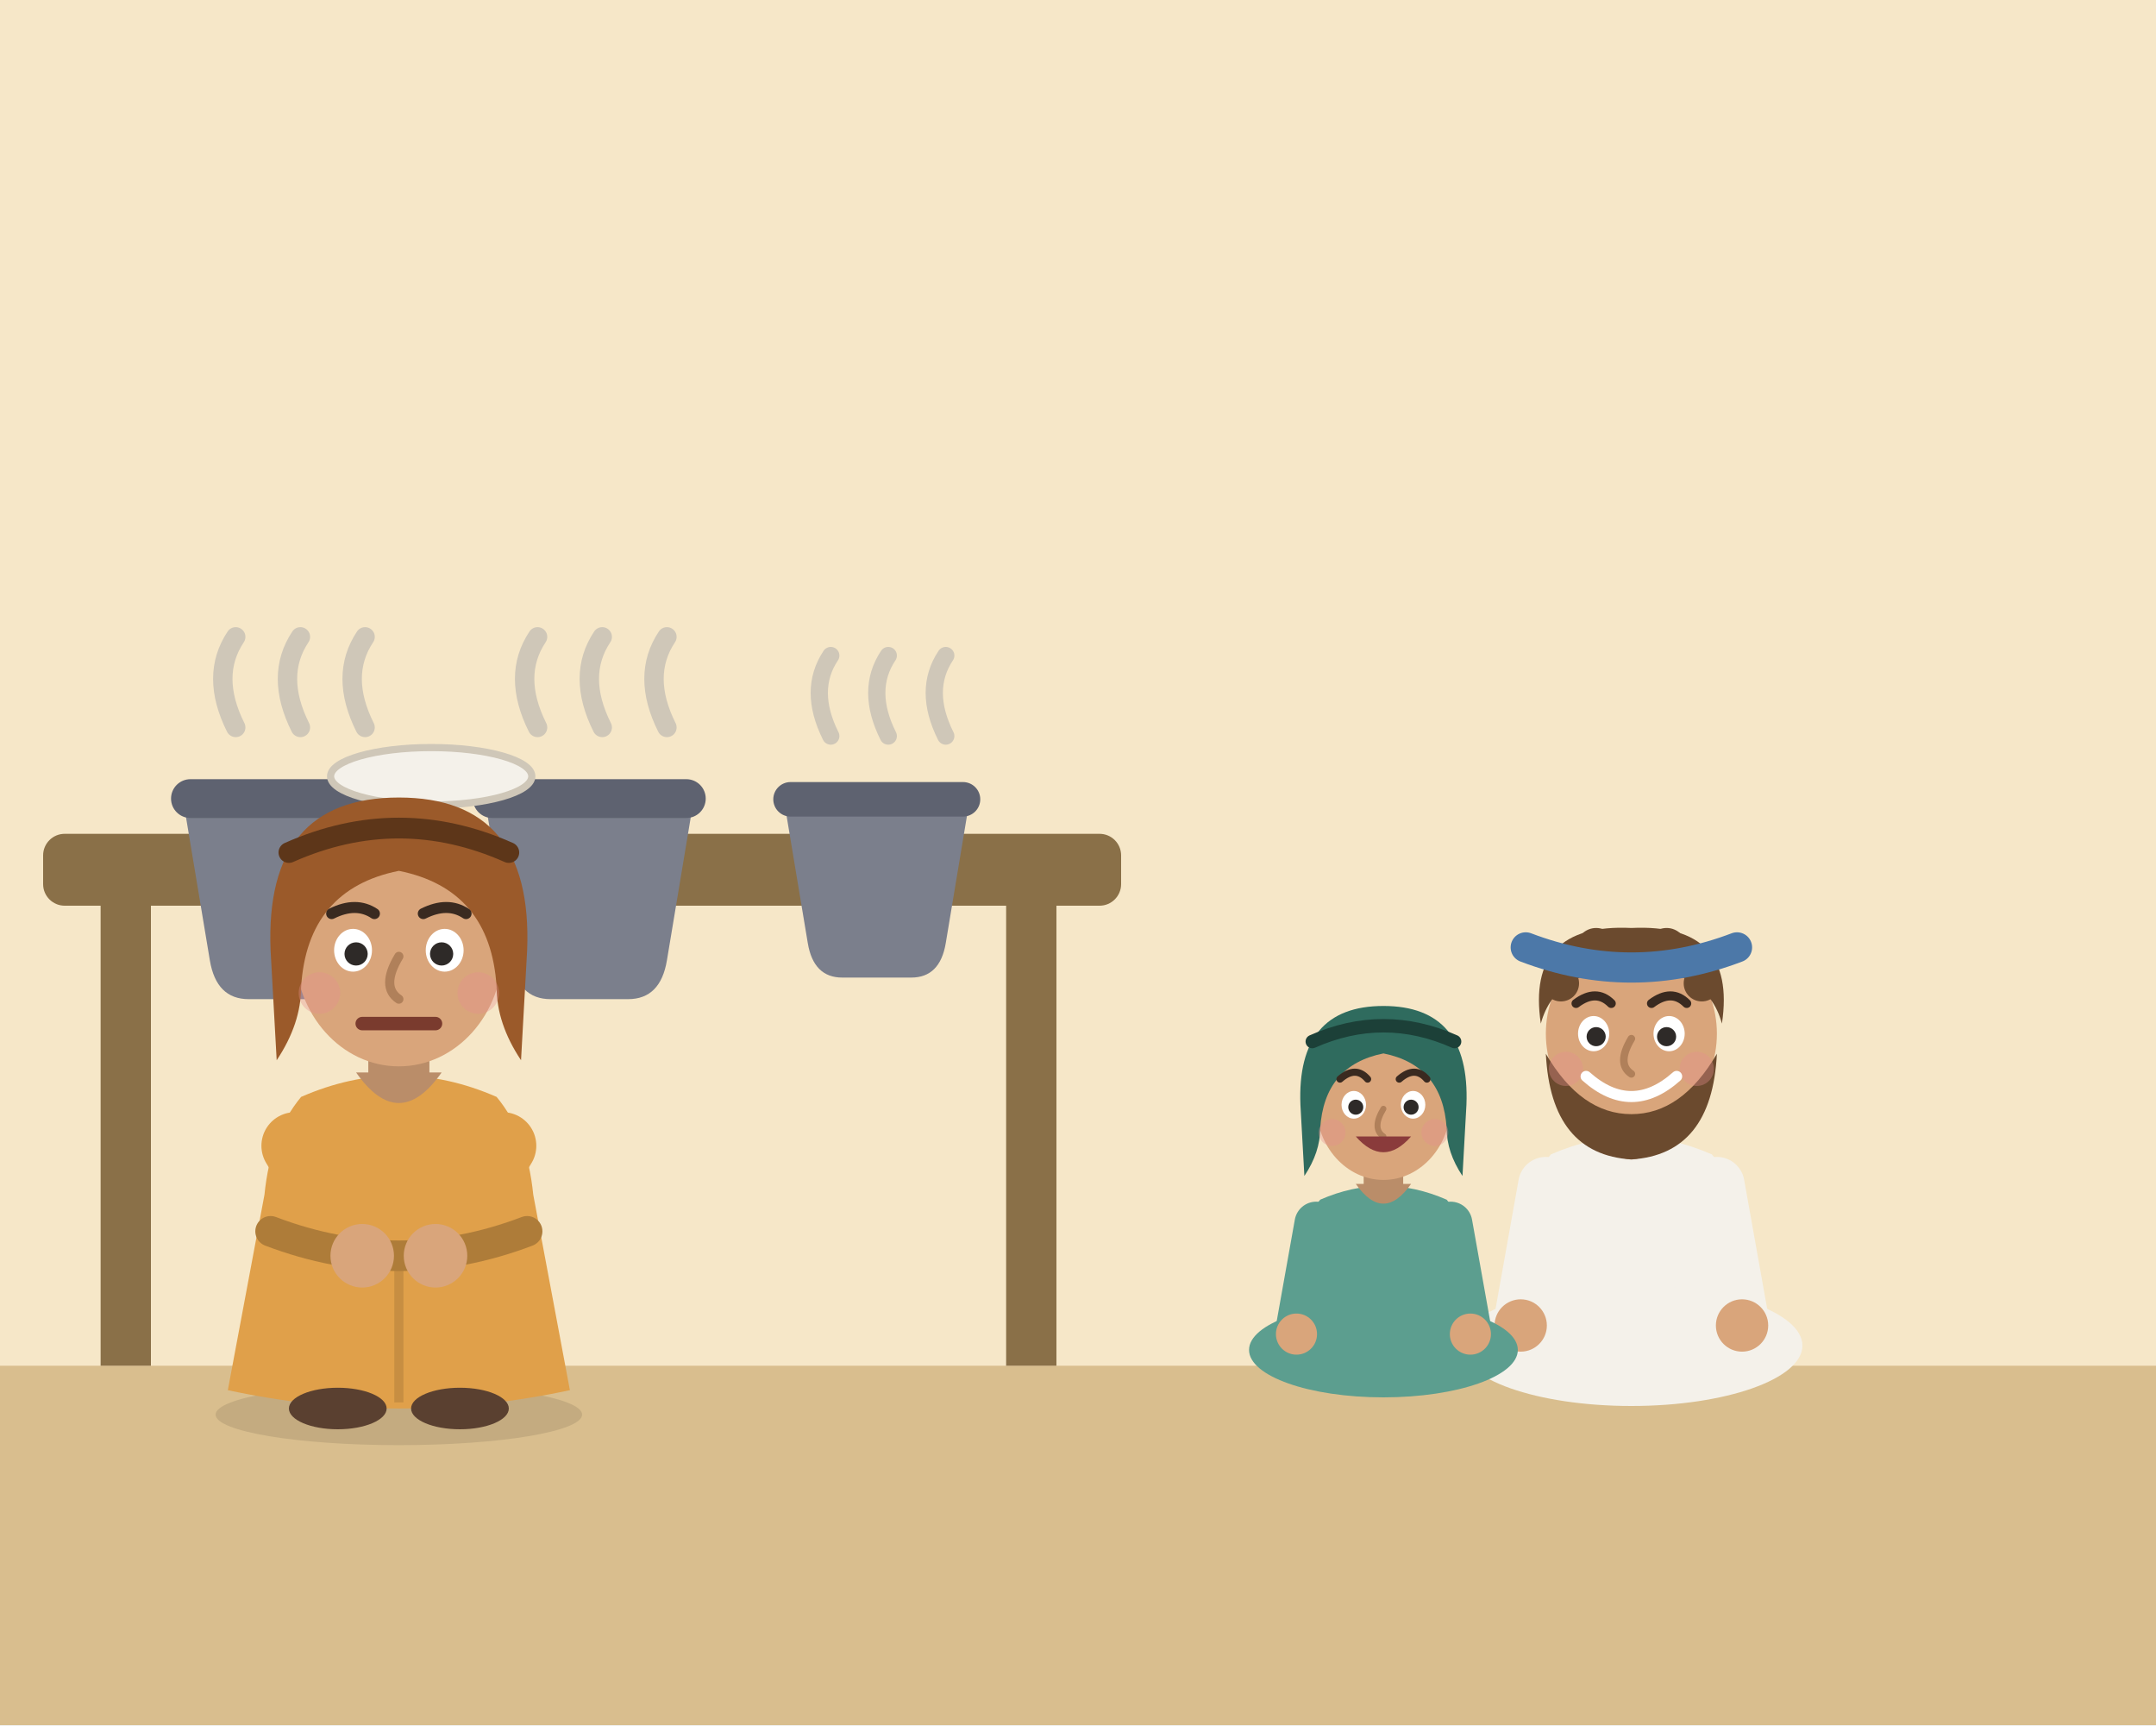
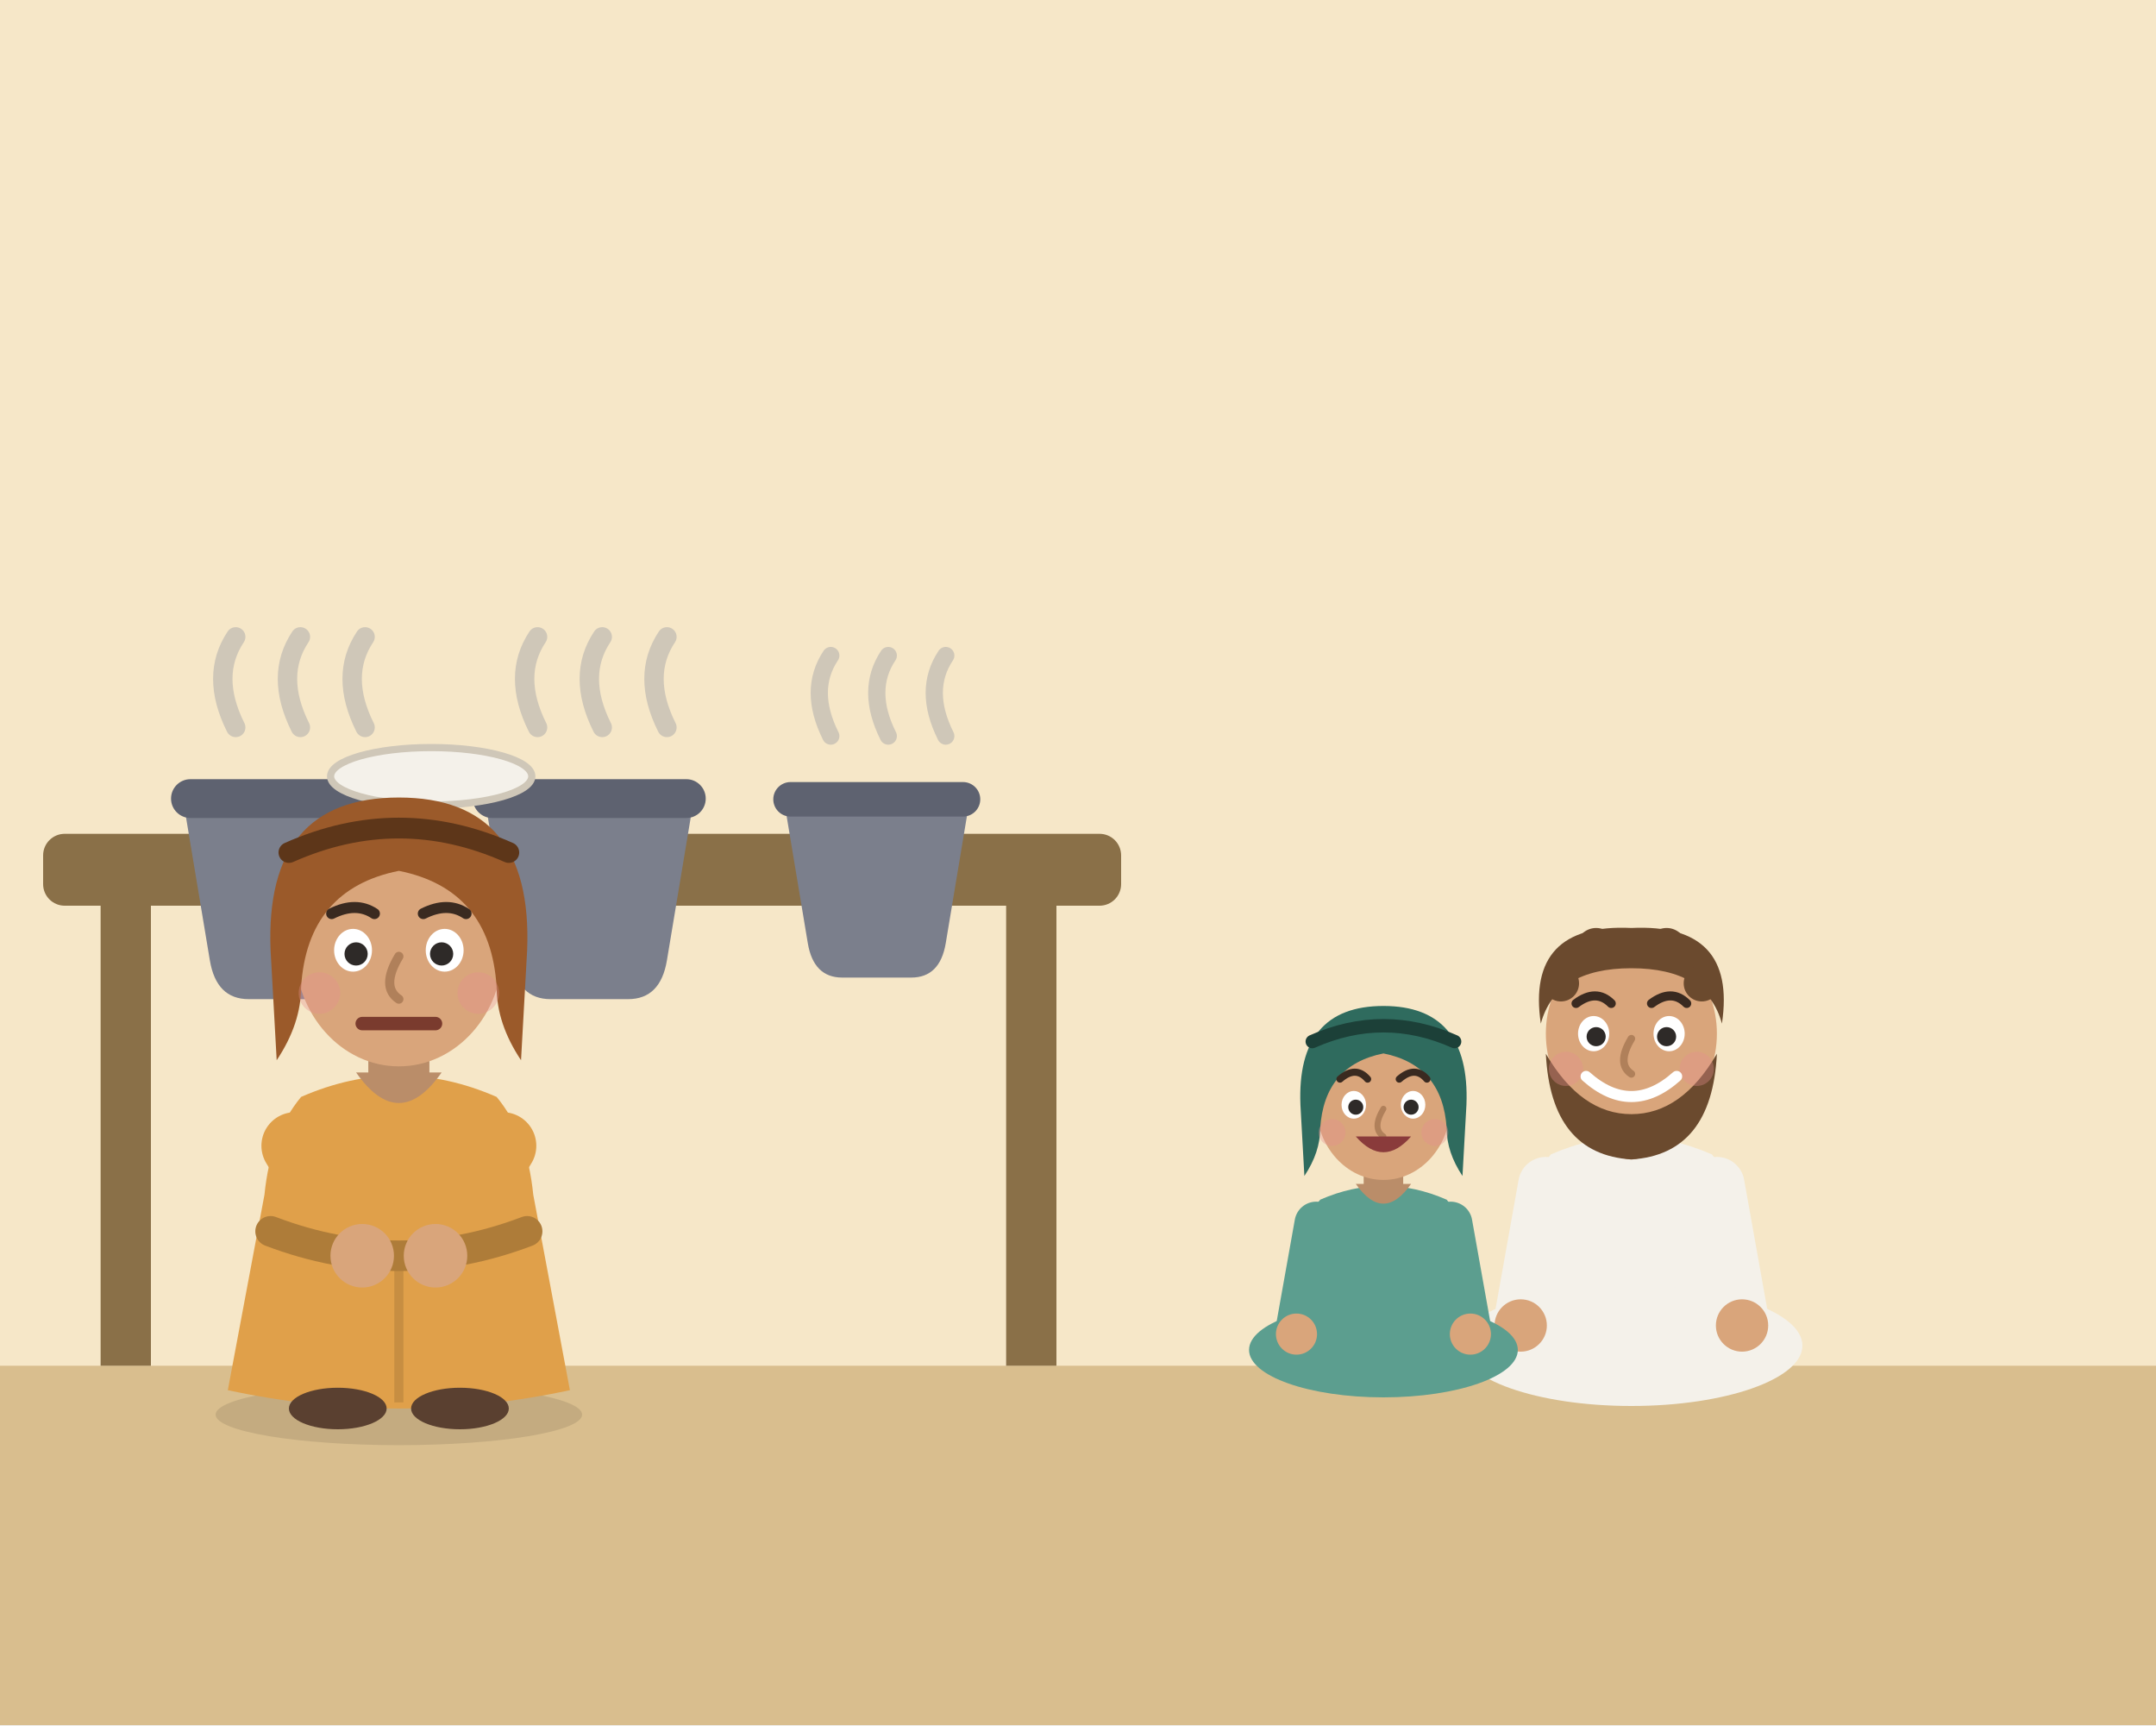
<svg xmlns="http://www.w3.org/2000/svg" viewBox="0 0 300 240">
  <rect width="300" height="240" fill="#F6E7C8" />
  <rect y="190" width="300" height="50" fill="#D9BE8E" />
  <rect x="6" y="116" width="150" height="10" rx="3" fill="#8A7048" />
  <rect x="14" y="126" width="7" height="64" fill="#8A7048" />
  <rect x="140" y="126" width="7" height="64" fill="#8A7048" />
  <g transform="translate(40,112) scale(0.9)">
    <path d="M-16 0h32l-4 24q-1 6-6 6h-12q-5 0-6-6z" fill="#7B7F8C" />
    <rect x="-18" y="-4" width="36" height="6" rx="3" fill="#5E6270" />
    <path d="M-8-12q-4-8 0-14M2-12q-4-8 0-14M12-12q-4-8 0-14" stroke="#CFC7B8" stroke-width="3" fill="none" stroke-linecap="round" />
  </g>
  <g transform="translate(82,112) scale(0.9)">
    <path d="M-16 0h32l-4 24q-1 6-6 6h-12q-5 0-6-6z" fill="#7B7F8C" />
    <rect x="-18" y="-4" width="36" height="6" rx="3" fill="#5E6270" />
    <path d="M-8-12q-4-8 0-14M2-12q-4-8 0-14M12-12q-4-8 0-14" stroke="#CFC7B8" stroke-width="3" fill="none" stroke-linecap="round" />
  </g>
  <g transform="translate(122,112) scale(0.8)">
    <path d="M-16 0h32l-4 24q-1 6-6 6h-12q-5 0-6-6z" fill="#7B7F8C" />
    <rect x="-18" y="-4" width="36" height="6" rx="3" fill="#5E6270" />
    <path d="M-8-12q-4-8 0-14M2-12q-4-8 0-14M12-12q-4-8 0-14" stroke="#CFC7B8" stroke-width="3" fill="none" stroke-linecap="round" />
  </g>
  <ellipse cx="60" cy="108" rx="14" ry="4" fill="#F4F1EA" stroke="#CFC7B8" />
  <g transform="translate(30,108.4) scale(0.85)">
    <ellipse cx="30" cy="104" rx="30" ry="5" fill="#000" opacity=".1" />
    <line x1="13" y1="60" x2="24" y2="78" stroke="#E0A04A" stroke-width="11" stroke-linecap="round" />
    <line x1="47" y1="60" x2="36" y2="78" stroke="#E0A04A" stroke-width="11" stroke-linecap="round" />
    <rect x="25" y="40" width="10" height="14" rx="4" fill="#BA8D69" />
    <path d="M14 52Q30 45 46 52Q51 58 52 68L58 100Q30 106 2 100L8 68Q9 58 14 52Z" fill="#E0A04A" />
    <path d="M9 74Q30 82 51 74" stroke="#AE7C39" stroke-width="5" fill="none" stroke-linecap="round" />
    <path d="M30 80V102" stroke="#AE7C39" stroke-width="1.5" opacity=".5" />
    <ellipse cx="20" cy="103" rx="8" ry="3.4" fill="#5A4030" />
    <ellipse cx="40" cy="103" rx="8" ry="3.4" fill="#5A4030" />
    <path d="M23 48Q30 58 37 48Z" fill="#BA8D69" />
    <circle cx="24" cy="78" r="5.2" fill="#D9A57B" />
    <circle cx="36" cy="78" r="5.2" fill="#D9A57B" />
    <ellipse cx="30" cy="28" rx="17" ry="19" fill="#D9A57B" />
    <path d="M30 3Q8 3 9 28L10 46Q14 40 14 34Q15 18 30 15Q45 18 46 34Q46 40 50 46L51 28Q52 3 30 3Z" fill="#9B5A2A" />
    <path d="M12 12Q30 4 48 12" stroke="#5D3619" stroke-width="3.4" fill="none" stroke-linecap="round" />
    <ellipse cx="22.5" cy="28" rx="3.1" ry="3.5" fill="#fff" />
    <ellipse cx="37.5" cy="28" rx="3.1" ry="3.5" fill="#fff" />
    <circle cx="23" cy="28.6" r="1.9" fill="#2E2A28" />
    <circle cx="37" cy="28.6" r="1.9" fill="#2E2A28" />
    <circle cx="17" cy="35" r="3.4" fill="#E58E8E" opacity=".35" />
    <circle cx="43" cy="35" r="3.4" fill="#E58E8E" opacity=".35" />
    <path d="M30 29q-3 5 0 7" stroke="#B0805A" stroke-width="1.5" fill="none" stroke-linecap="round" />
    <path d="M24 40h12" stroke="#7A3B2E" stroke-width="2.2" stroke-linecap="round" />
    <path d="M19 22q4-2 7 0M34 22q4-2 7 0" stroke="#3A2A20" stroke-width="1.8" fill="none" stroke-linecap="round" />
  </g>
  <g transform="translate(206,124.2) scale(0.7)">
    <line x1="13" y1="58" x2="8" y2="86" stroke="#F4F1EA" stroke-width="11" stroke-linecap="round" />
    <line x1="47" y1="58" x2="52" y2="86" stroke="#F4F1EA" stroke-width="11" stroke-linecap="round" />
    <rect x="25" y="40" width="10" height="14" rx="4" fill="#BA8D69" />
    <path d="M14 52Q30 45 46 52Q51 58 51 66L53 86H7L9 66Q9 58 14 52Z" fill="#F4F1EA" />
    <ellipse cx="30" cy="90" rx="34" ry="12" fill="#F4F1EA" />
    <path d="M23 48Q30 58 37 48Z" fill="#BA8D69" />
    <circle cx="8" cy="86" r="5.2" fill="#D9A57B" />
    <circle cx="52" cy="86" r="5.2" fill="#D9A57B" />
    <ellipse cx="30" cy="28" rx="17" ry="19" fill="#D9A57B" />
    <path d="M12 26Q9 6 30 7Q51 6 48 26Q45 15 30 15Q15 15 12 26Z" fill="#6B4A2E" />
    <circle cx="16" cy="18" r="3.6" fill="#6B4A2E" />
    <circle cx="44" cy="18" r="3.6" fill="#6B4A2E" />
    <circle cx="23" cy="11" r="4" fill="#6B4A2E" />
    <circle cx="37" cy="11" r="4" fill="#6B4A2E" />
    <path d="M13 32Q14 52 30 53Q46 52 47 32Q40 44 30 44Q20 44 13 32Z" fill="#6B4A2E" />
    <ellipse cx="22.5" cy="28" rx="3.1" ry="3.5" fill="#fff" />
    <ellipse cx="37.5" cy="28" rx="3.1" ry="3.5" fill="#fff" />
    <circle cx="23" cy="28.6" r="1.9" fill="#2E2A28" />
    <circle cx="37" cy="28.6" r="1.9" fill="#2E2A28" />
    <circle cx="17" cy="35" r="3.4" fill="#E58E8E" opacity=".35" />
    <circle cx="43" cy="35" r="3.4" fill="#E58E8E" opacity=".35" />
    <path d="M30 29q-3 5 0 7" stroke="#B0805A" stroke-width="1.5" fill="none" stroke-linecap="round" />
    <path d="M21 36.5q9 8 18 0" stroke="#FFFFFF" stroke-width="2.2" fill="none" stroke-linecap="round" />
    <path d="M19 22q4-3 7 0M34 22q4-3 7 0" stroke="#3A2A20" stroke-width="1.8" fill="none" stroke-linecap="round" />
  </g>
-   <g transform="translate(206,80) scale(0.7)">
-     <path d="M9 74Q30 82 51 74" stroke="#4C78A8" stroke-width="6" fill="none" stroke-linecap="round" />
-   </g>
  <g transform="translate(176,138.3) scale(0.55)">
    <line x1="13" y1="58" x2="8" y2="86" stroke="#5C9E8F" stroke-width="11" stroke-linecap="round" />
    <line x1="47" y1="58" x2="52" y2="86" stroke="#5C9E8F" stroke-width="11" stroke-linecap="round" />
    <rect x="25" y="40" width="10" height="14" rx="4" fill="#BA8D69" />
    <path d="M14 52Q30 45 46 52Q51 58 51 66L53 86H7L9 66Q9 58 14 52Z" fill="#5C9E8F" />
    <ellipse cx="30" cy="90" rx="34" ry="12" fill="#5C9E8F" />
    <path d="M23 48Q30 58 37 48Z" fill="#BA8D69" />
    <circle cx="8" cy="86" r="5.2" fill="#D9A57B" />
    <circle cx="52" cy="86" r="5.2" fill="#D9A57B" />
    <ellipse cx="30" cy="28" rx="17" ry="19" fill="#D9A57B" />
    <path d="M30 3Q8 3 9 28L10 46Q14 40 14 34Q15 18 30 15Q45 18 46 34Q46 40 50 46L51 28Q52 3 30 3Z" fill="#2F6B5E" />
    <path d="M12 12Q30 4 48 12" stroke="#1C4038" stroke-width="3.4" fill="none" stroke-linecap="round" />
    <ellipse cx="22.5" cy="28" rx="3.1" ry="3.5" fill="#fff" />
    <ellipse cx="37.5" cy="28" rx="3.1" ry="3.5" fill="#fff" />
    <circle cx="23" cy="28.6" r="1.9" fill="#2E2A28" />
    <circle cx="37" cy="28.6" r="1.9" fill="#2E2A28" />
    <circle cx="17" cy="35" r="3.4" fill="#E58E8E" opacity=".35" />
    <circle cx="43" cy="35" r="3.4" fill="#E58E8E" opacity=".35" />
    <path d="M30 29q-3 5 0 7" stroke="#B0805A" stroke-width="1.5" fill="none" stroke-linecap="round" />
    <path d="M23 36q7 8 14 0z" fill="#8A3B3B" />
    <path d="M19 21.5q4-3.5 7 0M34 21.5q4-3.5 7 0" stroke="#3A2A20" stroke-width="1.8" fill="none" stroke-linecap="round" />
  </g>
</svg>
